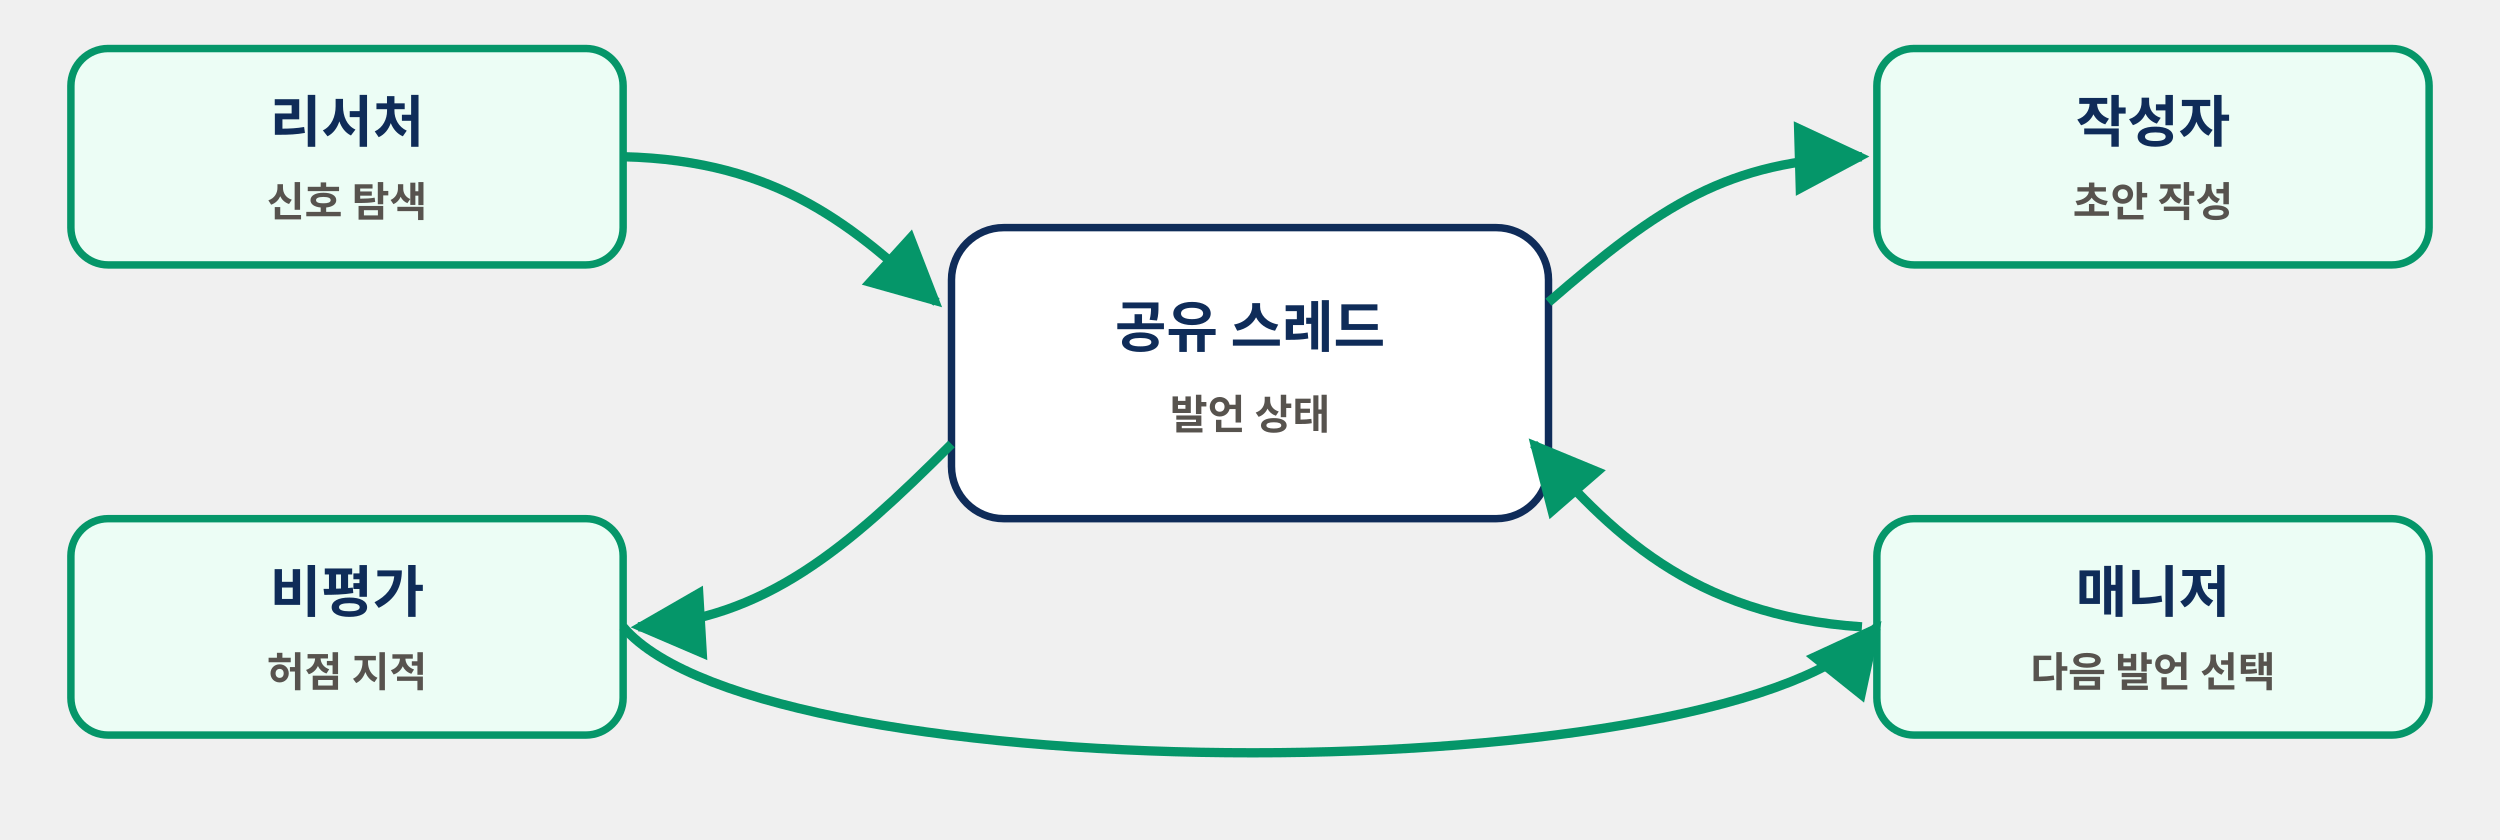
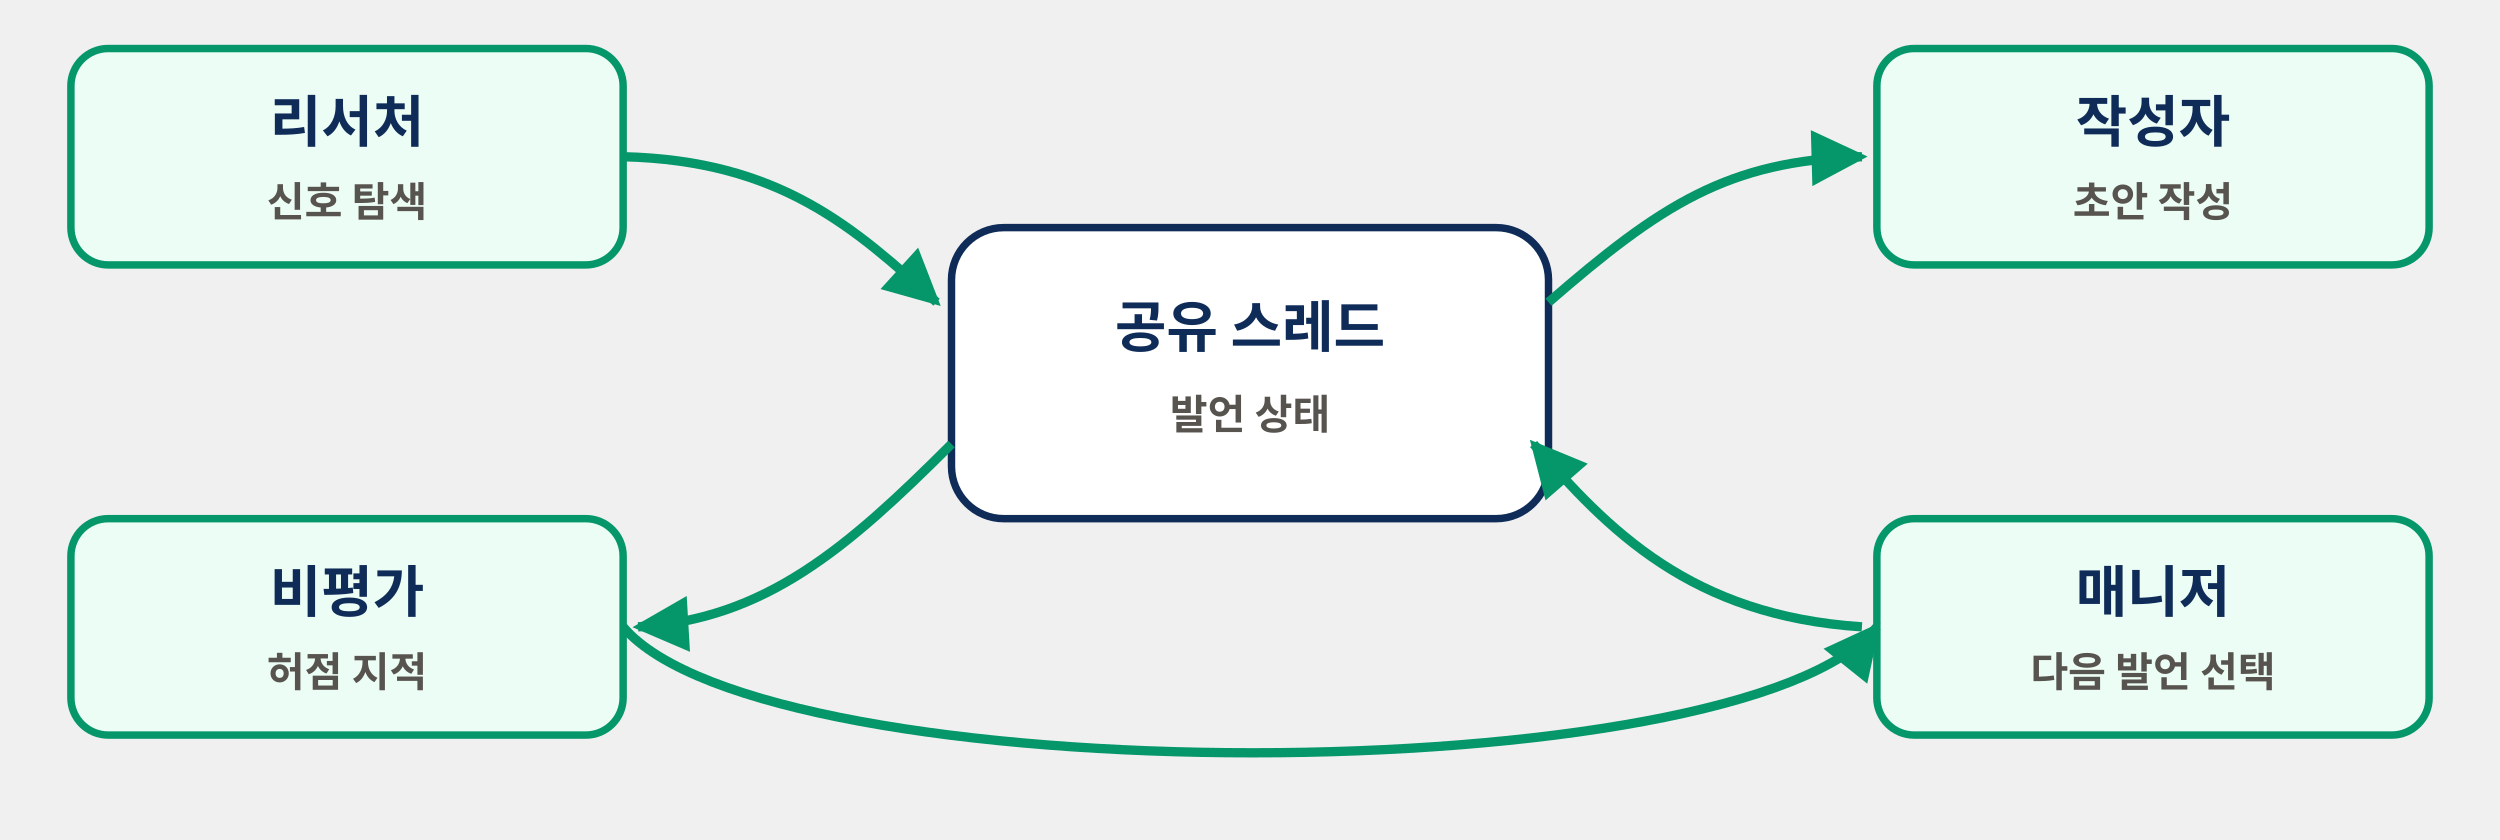
<svg xmlns="http://www.w3.org/2000/svg" viewBox="95 65 670 225" font-family="-apple-system, 'Segoe UI', 'Noto Sans KR', sans-serif">
  <defs>
-     <marker id="arrow-role" viewBox="0 0 10 10" refX="9" refY="5" markerWidth="8" markerHeight="8" orient="auto">
+     <marker id="arrow-role" viewBox="0 0 10 10" refX="9" refY="5" markerWidth="6" markerHeight="6" orient="auto">
      <path d="M0,0 L10,5 L0,10 z" fill="#059669" />
    </marker>
    <style>
      .card { fill: #ECFDF5; stroke: #059669; stroke-width: 2; }
      .center { fill: #FFFFFF; stroke: #0F2C59; stroke-width: 2; }
      .label { fill: #0F2C59; font-size: 15px; font-weight: 800; }
      .small { fill: #57534E; font-size: 11px; font-weight: 650; }
      .turn { stroke: #059669; stroke-width: 2.5; fill: none; marker-end: url(#arrow-role); }
      .halo { paint-order: stroke fill; stroke: #FAFAF9; stroke-width: 4px; stroke-linejoin: round; }
    </style>
  </defs>
  <rect class="center" x="350" y="126" width="160" height="78" rx="14" />
  <text x="430" y="158" text-anchor="middle" class="label">공유 스레드</text>
  <text x="430" y="180" text-anchor="middle" class="small">발언 상태</text>
  <rect class="card" x="114" y="78" width="148" height="58" rx="10" />
  <text x="188" y="103" text-anchor="middle" class="label">리서처</text>
  <text x="188" y="123" text-anchor="middle" class="small">신호 탐색</text>
  <rect class="card" x="598" y="78" width="148" height="58" rx="10" />
  <text x="672" y="103" text-anchor="middle" class="label">작성자</text>
  <text x="672" y="123" text-anchor="middle" class="small">초안 작성</text>
  <rect class="card" x="114" y="204" width="148" height="58" rx="10" />
  <text x="188" y="229" text-anchor="middle" class="label">비평가</text>
  <text x="188" y="249" text-anchor="middle" class="small">허점 지적</text>
  <rect class="card" x="598" y="204" width="148" height="58" rx="10" />
  <text x="672" y="229" text-anchor="middle" class="label">매니저</text>
  <text x="672" y="249" text-anchor="middle" class="small">다음 발언 선택</text>
  <path class="turn" d="M262 107 C304 108 324 126 346 146" />
  <path class="turn" d="M510 146 C540 120 558 108 594 107" />
  <path class="turn" d="M594 233 C548 230 526 207 506 184" />
  <path class="turn" d="M350 184 C322 212 300 231 266 233" />
  <path class="turn" d="M262 233 C300 278 562 278 598 233" />
</svg>
